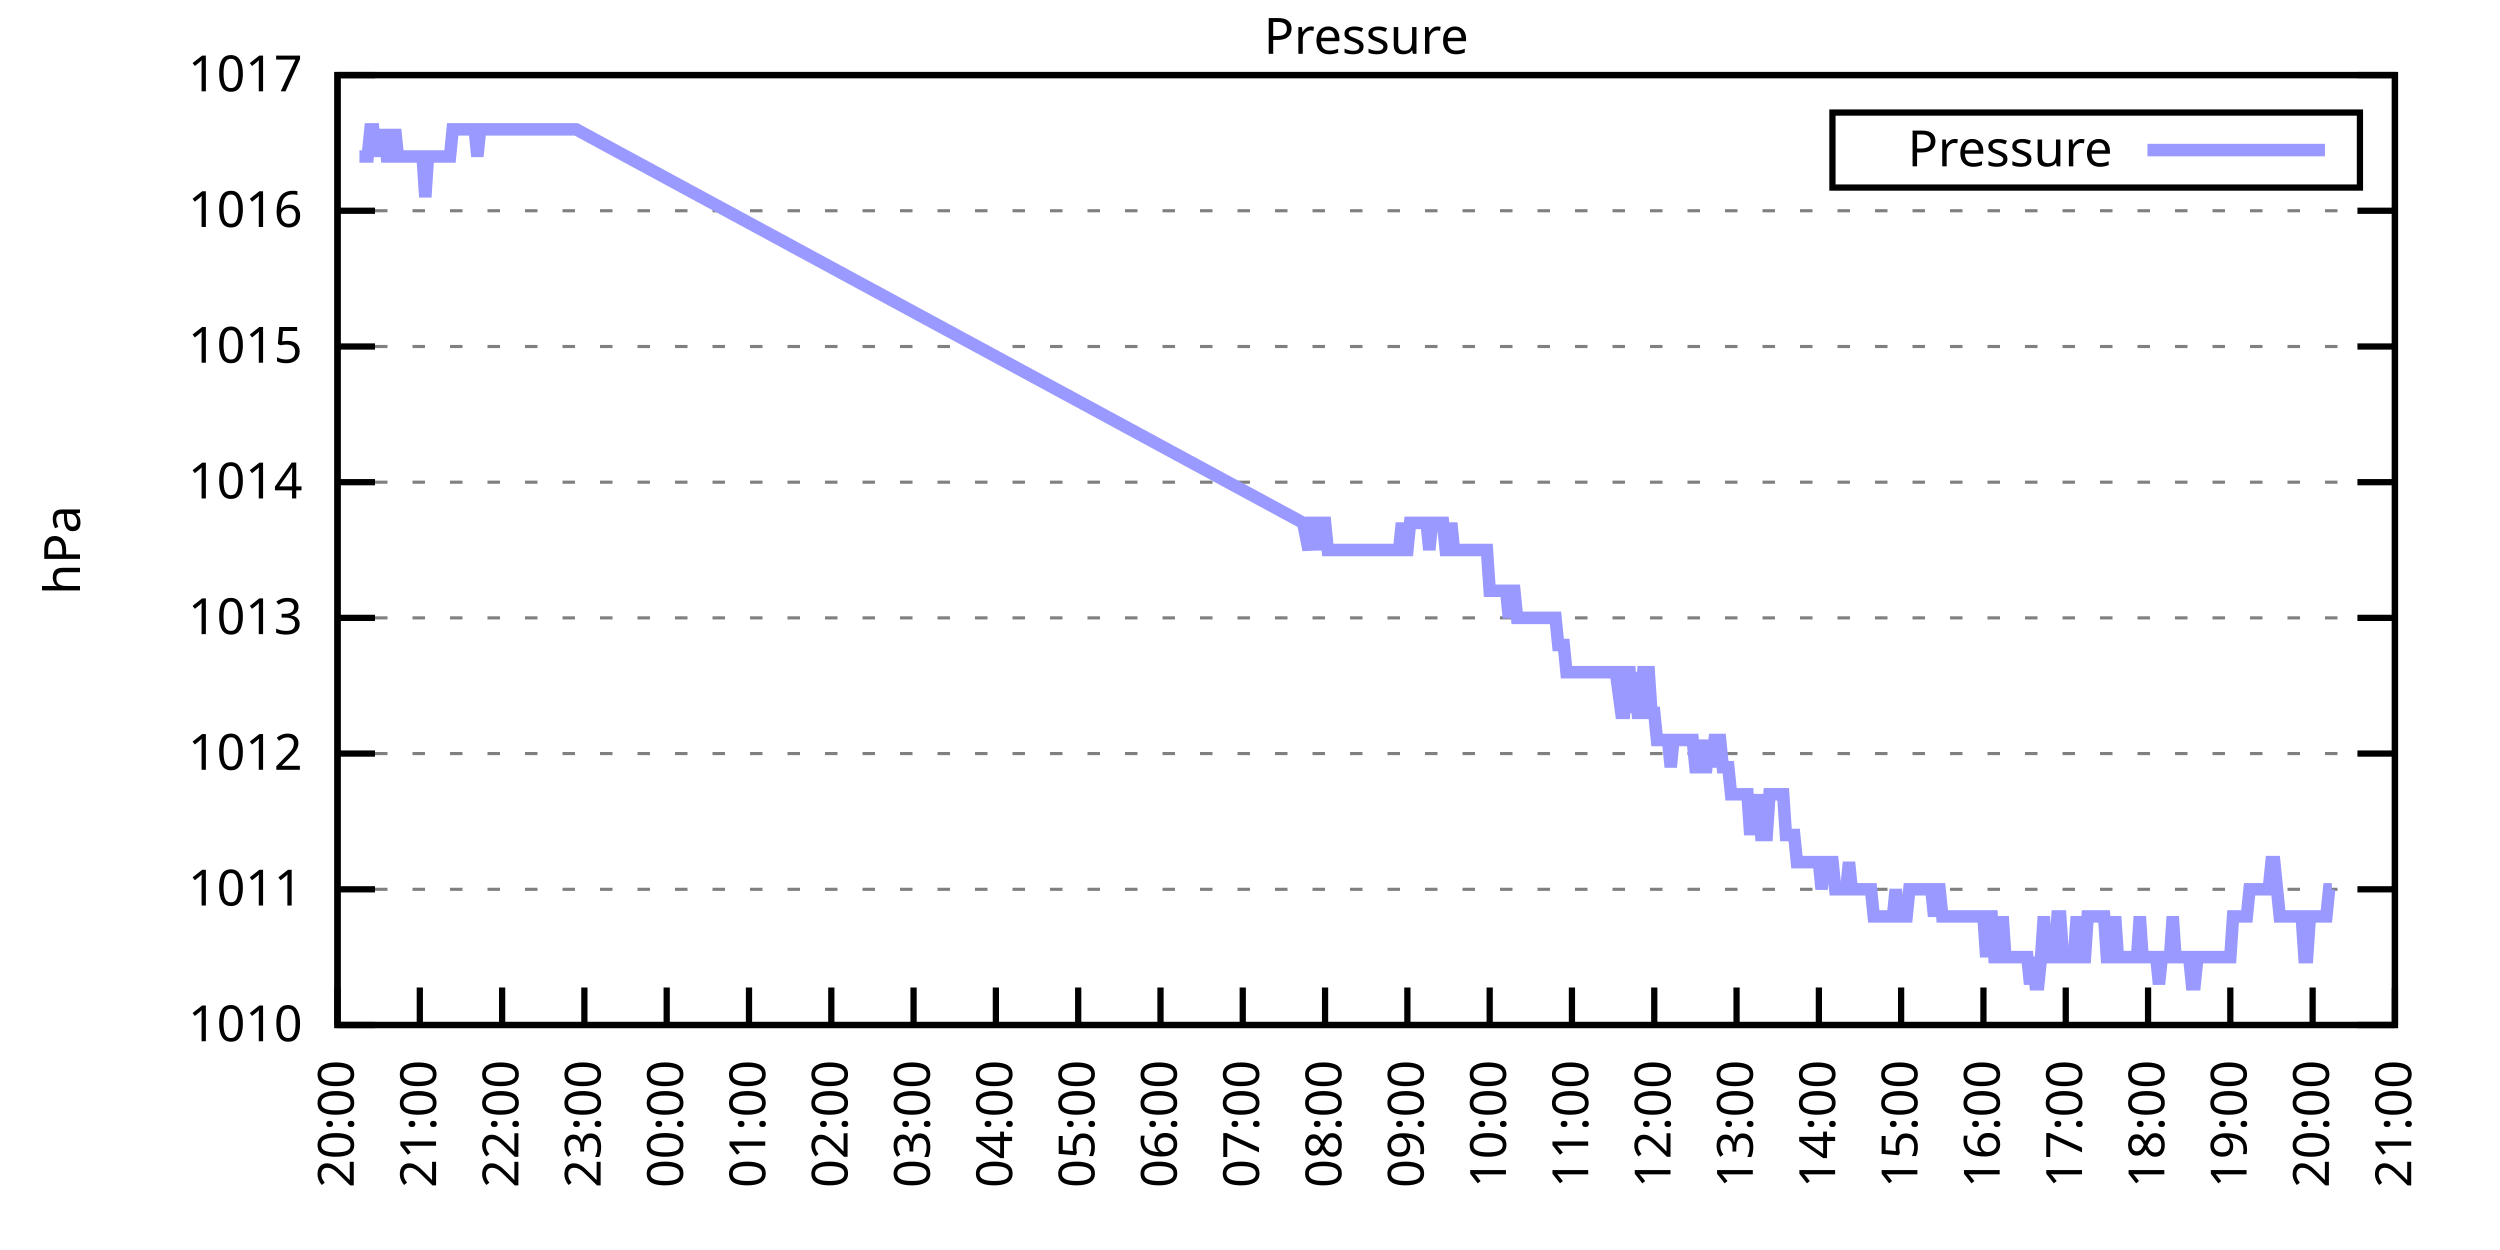
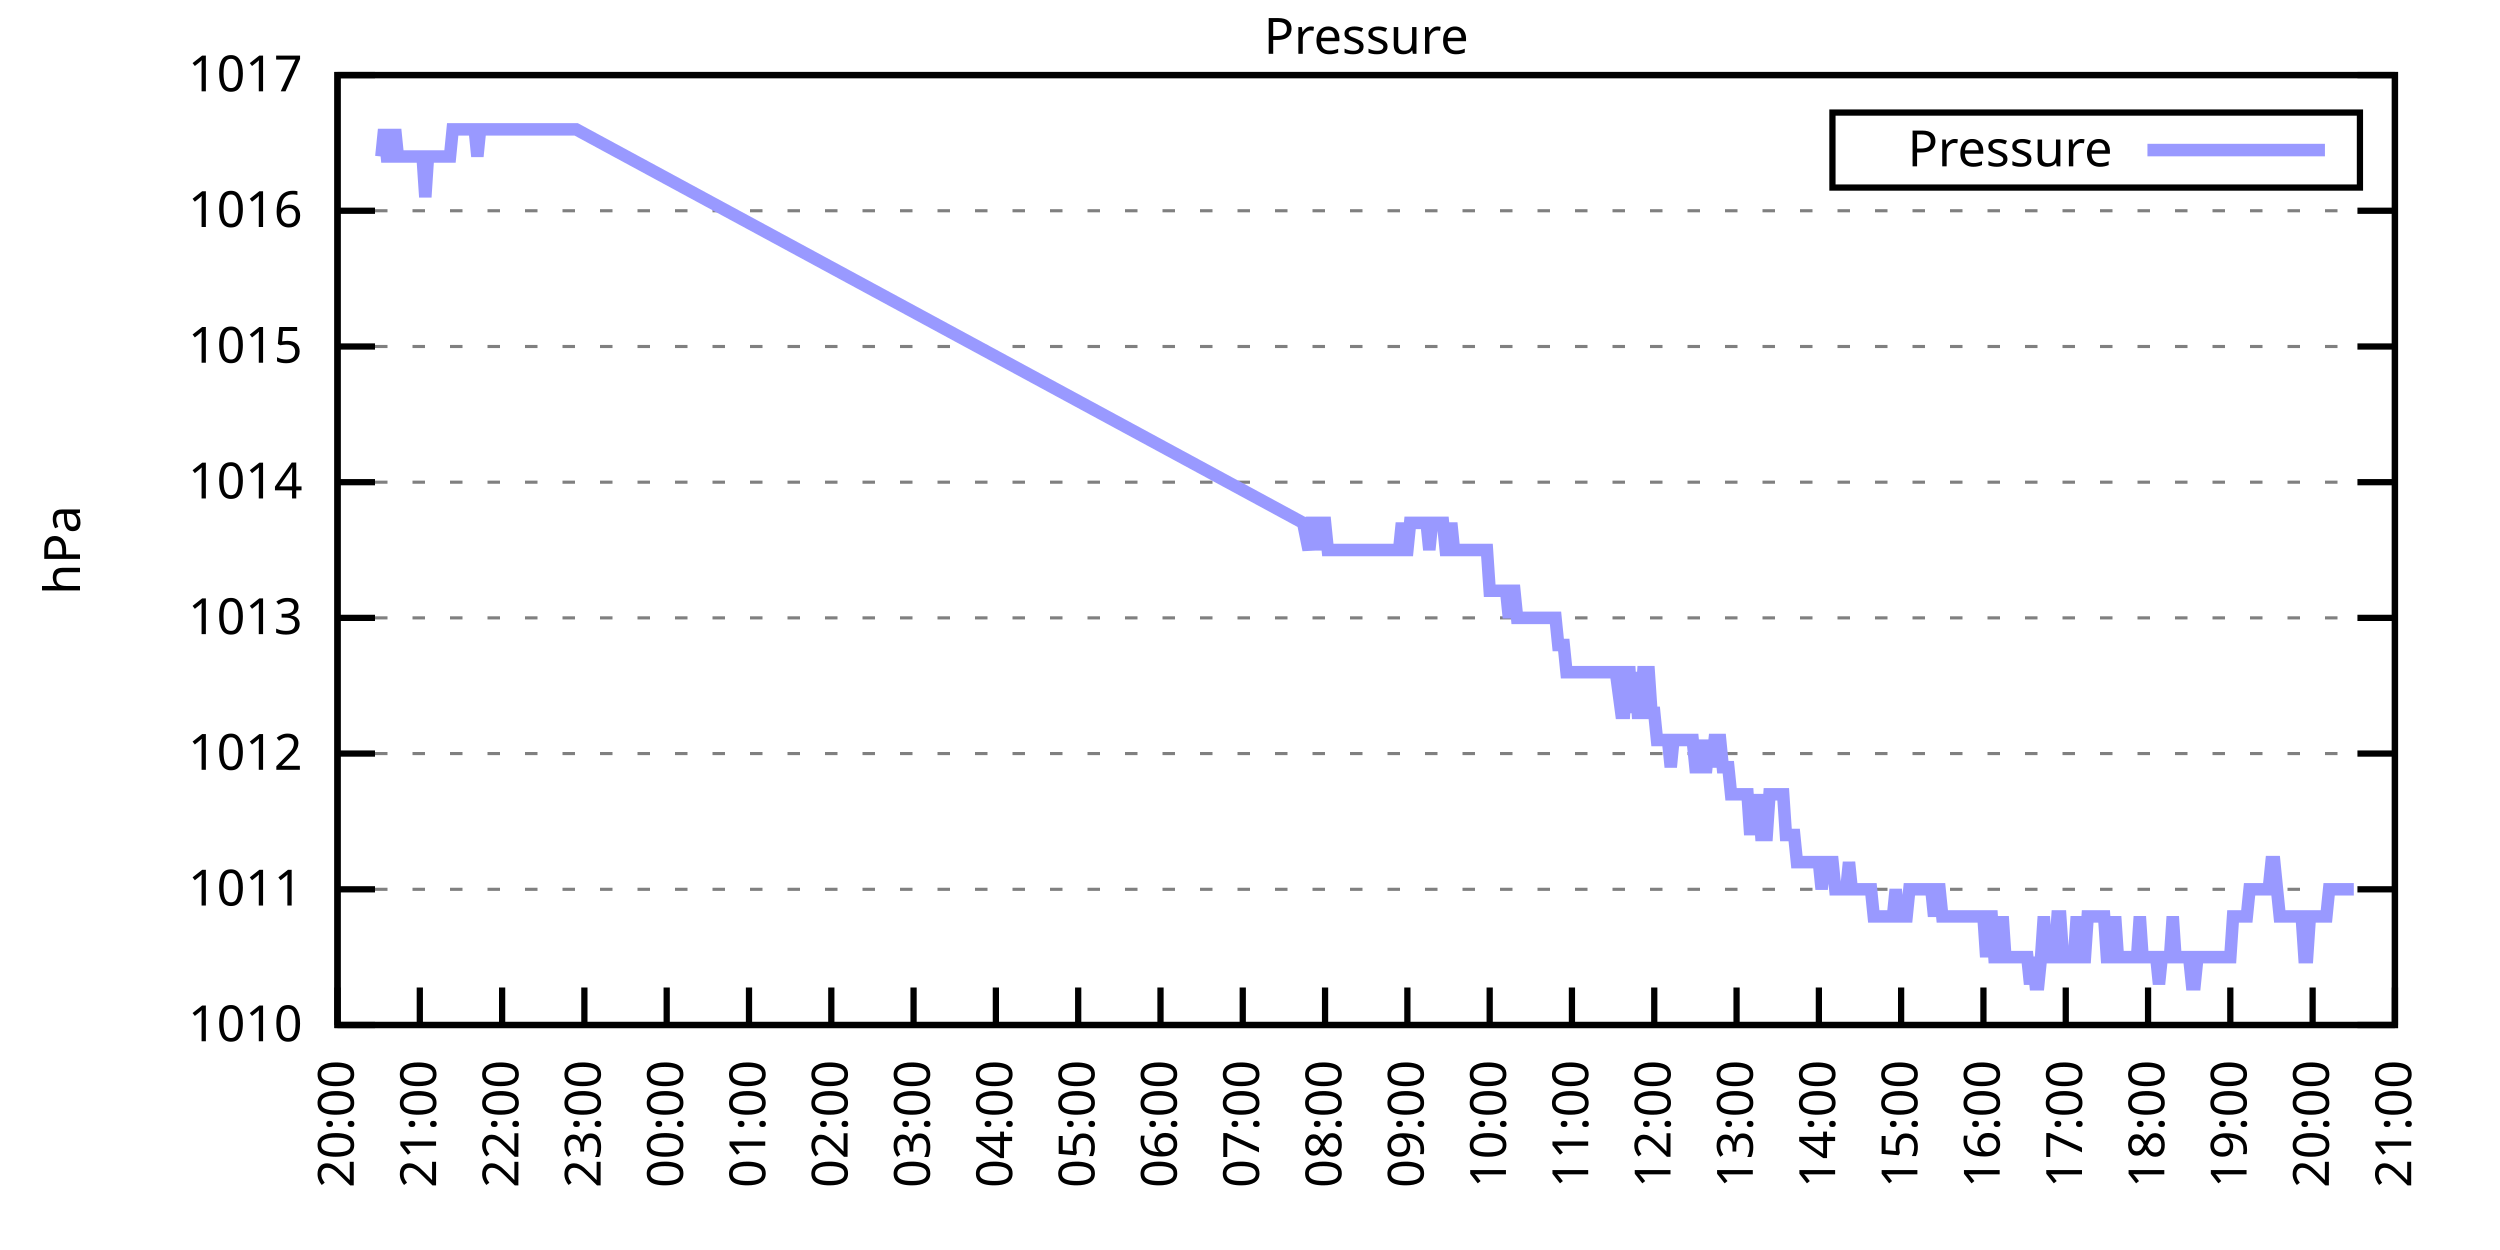
<svg xmlns="http://www.w3.org/2000/svg" xmlns:xlink="http://www.w3.org/1999/xlink" width="400" height="200" viewBox="0 0 400 200">
  <g id="gnuplot_canvas">
    <rect x="0" y="0" width="400" height="200" fill="none" />
    <defs>
      <circle id="gpDot" r="0.5" stroke-width="0.5" stroke="currentColor" />
      <path id="gpPt0" stroke-width="0.333" stroke="currentColor" d="M-1,0 h2 M0,-1 v2" />
      <path id="gpPt1" stroke-width="0.333" stroke="currentColor" d="M-1,-1 L1,1 M1,-1 L-1,1" />
      <path id="gpPt2" stroke-width="0.333" stroke="currentColor" d="M-1,0 L1,0 M0,-1 L0,1 M-1,-1 L1,1 M-1,1 L1,-1" />
      <rect id="gpPt3" stroke-width="0.333" stroke="currentColor" x="-1" y="-1" width="2" height="2" />
      <rect id="gpPt4" stroke-width="0.333" stroke="currentColor" fill="currentColor" x="-1" y="-1" width="2" height="2" />
      <circle id="gpPt5" stroke-width="0.333" stroke="currentColor" cx="0" cy="0" r="1" />
      <use xlink:href="#gpPt5" id="gpPt6" fill="currentColor" stroke="none" />
      <path id="gpPt7" stroke-width="0.333" stroke="currentColor" d="M0,-1.33 L-1.33,0.67 L1.33,0.67 z" />
      <use xlink:href="#gpPt7" id="gpPt8" fill="currentColor" stroke="none" />
      <use xlink:href="#gpPt7" id="gpPt9" stroke="currentColor" transform="rotate(180)" />
      <use xlink:href="#gpPt9" id="gpPt10" fill="currentColor" stroke="none" />
      <use xlink:href="#gpPt3" id="gpPt11" stroke="currentColor" transform="rotate(45)" />
      <use xlink:href="#gpPt11" id="gpPt12" fill="currentColor" stroke="none" />
      <path id="gpPt13" stroke-width="0.333" stroke="currentColor" d="M0,1.330 L1.265,0.411 L0.782,-1.067 L-0.782,-1.076 L-1.265,0.411 z" />
      <use xlink:href="#gpPt13" id="gpPt14" fill="currentColor" stroke="none" />
      <filter id="textbox" filterUnits="objectBoundingBox" x="0" y="0" height="1" width="1">
        <feFlood flood-color="white" flood-opacity="1" result="bgnd" />
        <feComposite in="SourceGraphic" in2="bgnd" operator="atop" />
      </filter>
      <filter id="greybox" filterUnits="objectBoundingBox" x="0" y="0" height="1" width="1">
        <feFlood flood-color="lightgrey" flood-opacity="1" result="grey" />
        <feComposite in="SourceGraphic" in2="grey" operator="atop" />
      </filter>
    </defs>
    <g fill="none" color="white" stroke="currentColor" stroke-width="1.00" stroke-linecap="butt" stroke-linejoin="miter">
</g>
    <g fill="none" color="black" stroke="currentColor" stroke-width="1.00" stroke-linecap="butt" stroke-linejoin="miter">
      <g stroke="none" shape-rendering="crispEdges">
        <polygon fill="rgb(255, 255, 255)" points="54.00,164.00 383.18,164.00 383.18,12.02 54.00,12.02 " />
      </g>
    </g>
    <g fill="none" color="black" stroke="currentColor" stroke-width="1.00" stroke-linecap="butt" stroke-linejoin="miter">
</g>
    <g fill="none" color="black" stroke="black" stroke-width="0.50" stroke-linecap="butt" stroke-linejoin="miter">
</g>
    <g fill="none" color="gray" stroke="currentColor" stroke-width="0.50" stroke-linecap="butt" stroke-linejoin="miter">
      <path stroke="gray" stroke-dasharray="2,4" class="gridline" d="M54.00,164.00 L383.19,164.00  " />
    </g>
    <g fill="none" color="gray" stroke="gray" stroke-width="1.00" stroke-linecap="butt" stroke-linejoin="miter">
</g>
    <g fill="none" color="black" stroke="currentColor" stroke-width="1.00" stroke-linecap="butt" stroke-linejoin="miter">
      <path stroke="black" d="M54.00,164.00 L60.00,164.00 M383.19,164.00 L377.19,164.00  " />
      <g transform="translate(48.40,166.60)" stroke="none" fill="black" font-family="Sans" font-size="8.00" text-anchor="end">
        <text>
          <tspan font-family="Sans"> 1010</tspan>
        </text>
      </g>
    </g>
    <g fill="none" color="black" stroke="currentColor" stroke-width="1.00" stroke-linecap="butt" stroke-linejoin="miter">
</g>
    <g fill="none" color="black" stroke="black" stroke-width="0.50" stroke-linecap="butt" stroke-linejoin="miter">
</g>
    <g fill="none" color="gray" stroke="currentColor" stroke-width="0.50" stroke-linecap="butt" stroke-linejoin="miter">
      <path stroke="gray" stroke-dasharray="2,4" class="gridline" d="M54.00,142.29 L383.19,142.29  " />
    </g>
    <g fill="none" color="gray" stroke="gray" stroke-width="1.00" stroke-linecap="butt" stroke-linejoin="miter">
</g>
    <g fill="none" color="black" stroke="currentColor" stroke-width="1.00" stroke-linecap="butt" stroke-linejoin="miter">
      <path stroke="black" d="M54.00,142.29 L60.00,142.29 M383.19,142.29 L377.19,142.29  " />
      <g transform="translate(48.40,144.89)" stroke="none" fill="black" font-family="Sans" font-size="8.00" text-anchor="end">
        <text>
          <tspan font-family="Sans"> 1011</tspan>
        </text>
      </g>
    </g>
    <g fill="none" color="black" stroke="currentColor" stroke-width="1.00" stroke-linecap="butt" stroke-linejoin="miter">
</g>
    <g fill="none" color="black" stroke="black" stroke-width="0.50" stroke-linecap="butt" stroke-linejoin="miter">
</g>
    <g fill="none" color="gray" stroke="currentColor" stroke-width="0.50" stroke-linecap="butt" stroke-linejoin="miter">
      <path stroke="gray" stroke-dasharray="2,4" class="gridline" d="M54.00,120.57 L383.19,120.57  " />
    </g>
    <g fill="none" color="gray" stroke="gray" stroke-width="1.00" stroke-linecap="butt" stroke-linejoin="miter">
</g>
    <g fill="none" color="black" stroke="currentColor" stroke-width="1.00" stroke-linecap="butt" stroke-linejoin="miter">
      <path stroke="black" d="M54.00,120.57 L60.00,120.57 M383.19,120.57 L377.19,120.57  " />
      <g transform="translate(48.40,123.17)" stroke="none" fill="black" font-family="Sans" font-size="8.00" text-anchor="end">
        <text>
          <tspan font-family="Sans"> 1012</tspan>
        </text>
      </g>
    </g>
    <g fill="none" color="black" stroke="currentColor" stroke-width="1.00" stroke-linecap="butt" stroke-linejoin="miter">
</g>
    <g fill="none" color="black" stroke="black" stroke-width="0.50" stroke-linecap="butt" stroke-linejoin="miter">
</g>
    <g fill="none" color="gray" stroke="currentColor" stroke-width="0.50" stroke-linecap="butt" stroke-linejoin="miter">
      <path stroke="gray" stroke-dasharray="2,4" class="gridline" d="M54.00,98.86 L383.19,98.86  " />
    </g>
    <g fill="none" color="gray" stroke="gray" stroke-width="1.00" stroke-linecap="butt" stroke-linejoin="miter">
</g>
    <g fill="none" color="black" stroke="currentColor" stroke-width="1.00" stroke-linecap="butt" stroke-linejoin="miter">
      <path stroke="black" d="M54.00,98.86 L60.00,98.86 M383.19,98.86 L377.19,98.86  " />
      <g transform="translate(48.40,101.46)" stroke="none" fill="black" font-family="Sans" font-size="8.00" text-anchor="end">
        <text>
          <tspan font-family="Sans"> 1013</tspan>
        </text>
      </g>
    </g>
    <g fill="none" color="black" stroke="currentColor" stroke-width="1.00" stroke-linecap="butt" stroke-linejoin="miter">
</g>
    <g fill="none" color="black" stroke="black" stroke-width="0.50" stroke-linecap="butt" stroke-linejoin="miter">
</g>
    <g fill="none" color="gray" stroke="currentColor" stroke-width="0.50" stroke-linecap="butt" stroke-linejoin="miter">
      <path stroke="gray" stroke-dasharray="2,4" class="gridline" d="M54.00,77.15 L383.19,77.15  " />
    </g>
    <g fill="none" color="gray" stroke="gray" stroke-width="1.00" stroke-linecap="butt" stroke-linejoin="miter">
</g>
    <g fill="none" color="black" stroke="currentColor" stroke-width="1.00" stroke-linecap="butt" stroke-linejoin="miter">
      <path stroke="black" d="M54.00,77.15 L60.00,77.15 M383.19,77.15 L377.19,77.15  " />
      <g transform="translate(48.40,79.75)" stroke="none" fill="black" font-family="Sans" font-size="8.00" text-anchor="end">
        <text>
          <tspan font-family="Sans"> 1014</tspan>
        </text>
      </g>
    </g>
    <g fill="none" color="black" stroke="currentColor" stroke-width="1.00" stroke-linecap="butt" stroke-linejoin="miter">
</g>
    <g fill="none" color="black" stroke="black" stroke-width="0.50" stroke-linecap="butt" stroke-linejoin="miter">
</g>
    <g fill="none" color="gray" stroke="currentColor" stroke-width="0.50" stroke-linecap="butt" stroke-linejoin="miter">
      <path stroke="gray" stroke-dasharray="2,4" class="gridline" d="M54.00,55.44 L383.19,55.44  " />
    </g>
    <g fill="none" color="gray" stroke="gray" stroke-width="1.00" stroke-linecap="butt" stroke-linejoin="miter">
</g>
    <g fill="none" color="black" stroke="currentColor" stroke-width="1.00" stroke-linecap="butt" stroke-linejoin="miter">
      <path stroke="black" d="M54.00,55.44 L60.00,55.44 M383.19,55.44 L377.19,55.44  " />
      <g transform="translate(48.40,58.04)" stroke="none" fill="black" font-family="Sans" font-size="8.00" text-anchor="end">
        <text>
          <tspan font-family="Sans"> 1015</tspan>
        </text>
      </g>
    </g>
    <g fill="none" color="black" stroke="currentColor" stroke-width="1.00" stroke-linecap="butt" stroke-linejoin="miter">
</g>
    <g fill="none" color="black" stroke="black" stroke-width="0.50" stroke-linecap="butt" stroke-linejoin="miter">
</g>
    <g fill="none" color="gray" stroke="currentColor" stroke-width="0.50" stroke-linecap="butt" stroke-linejoin="miter">
      <path stroke="gray" stroke-dasharray="2,4" class="gridline" d="M54.00,33.72 L383.19,33.72  " />
    </g>
    <g fill="none" color="gray" stroke="gray" stroke-width="1.00" stroke-linecap="butt" stroke-linejoin="miter">
</g>
    <g fill="none" color="black" stroke="currentColor" stroke-width="1.00" stroke-linecap="butt" stroke-linejoin="miter">
      <path stroke="black" d="M54.00,33.72 L60.00,33.72 M383.19,33.72 L377.19,33.72  " />
      <g transform="translate(48.40,36.32)" stroke="none" fill="black" font-family="Sans" font-size="8.00" text-anchor="end">
        <text>
          <tspan font-family="Sans"> 1016</tspan>
        </text>
      </g>
    </g>
    <g fill="none" color="black" stroke="currentColor" stroke-width="1.00" stroke-linecap="butt" stroke-linejoin="miter">
</g>
    <g fill="none" color="black" stroke="black" stroke-width="0.50" stroke-linecap="butt" stroke-linejoin="miter">
</g>
    <g fill="none" color="gray" stroke="currentColor" stroke-width="0.50" stroke-linecap="butt" stroke-linejoin="miter">
      <path stroke="gray" stroke-dasharray="2,4" class="gridline" d="M54.00,12.01 L383.19,12.01  " />
    </g>
    <g fill="none" color="gray" stroke="gray" stroke-width="1.00" stroke-linecap="butt" stroke-linejoin="miter">
</g>
    <g fill="none" color="black" stroke="currentColor" stroke-width="1.00" stroke-linecap="butt" stroke-linejoin="miter">
      <path stroke="black" d="M54.00,12.01 L60.00,12.01 M383.19,12.01 L377.19,12.01  " />
      <g transform="translate(48.40,14.61)" stroke="none" fill="black" font-family="Sans" font-size="8.00" text-anchor="end">
        <text>
          <tspan font-family="Sans"> 1017</tspan>
        </text>
      </g>
    </g>
    <g fill="none" color="black" stroke="currentColor" stroke-width="1.00" stroke-linecap="butt" stroke-linejoin="miter">
      <path stroke="black" d="M54.00,164.00 L54.00,158.00  " />
      <g transform="translate(56.60,169.60) rotate(270.00)" stroke="none" fill="black" font-family="Sans" font-size="8.00" text-anchor="end">
        <text>
          <tspan font-family="Sans">20:00</tspan>
        </text>
      </g>
    </g>
    <g fill="none" color="black" stroke="currentColor" stroke-width="1.00" stroke-linecap="butt" stroke-linejoin="miter">
      <path stroke="black" d="M67.17,164.00 L67.17,158.00  " />
      <g transform="translate(69.77,169.60) rotate(270.00)" stroke="none" fill="black" font-family="Sans" font-size="8.00" text-anchor="end">
        <text>
          <tspan font-family="Sans">21:00</tspan>
        </text>
      </g>
    </g>
    <g fill="none" color="black" stroke="currentColor" stroke-width="1.00" stroke-linecap="butt" stroke-linejoin="miter">
      <path stroke="black" d="M80.34,164.00 L80.34,158.00  " />
      <g transform="translate(82.94,169.60) rotate(270.00)" stroke="none" fill="black" font-family="Sans" font-size="8.00" text-anchor="end">
        <text>
          <tspan font-family="Sans">22:00</tspan>
        </text>
      </g>
    </g>
    <g fill="none" color="black" stroke="currentColor" stroke-width="1.00" stroke-linecap="butt" stroke-linejoin="miter">
      <path stroke="black" d="M93.50,164.00 L93.50,158.00  " />
      <g transform="translate(96.10,169.60) rotate(270.00)" stroke="none" fill="black" font-family="Sans" font-size="8.00" text-anchor="end">
        <text>
          <tspan font-family="Sans">23:00</tspan>
        </text>
      </g>
    </g>
    <g fill="none" color="black" stroke="currentColor" stroke-width="1.00" stroke-linecap="butt" stroke-linejoin="miter">
      <path stroke="black" d="M106.67,164.00 L106.67,158.00  " />
      <g transform="translate(109.27,169.60) rotate(270.00)" stroke="none" fill="black" font-family="Sans" font-size="8.00" text-anchor="end">
        <text>
          <tspan font-family="Sans">00:00</tspan>
        </text>
      </g>
    </g>
    <g fill="none" color="black" stroke="currentColor" stroke-width="1.00" stroke-linecap="butt" stroke-linejoin="miter">
      <path stroke="black" d="M119.84,164.00 L119.84,158.00  " />
      <g transform="translate(122.44,169.60) rotate(270.00)" stroke="none" fill="black" font-family="Sans" font-size="8.00" text-anchor="end">
        <text>
          <tspan font-family="Sans">01:00</tspan>
        </text>
      </g>
    </g>
    <g fill="none" color="black" stroke="currentColor" stroke-width="1.00" stroke-linecap="butt" stroke-linejoin="miter">
      <path stroke="black" d="M133.01,164.00 L133.01,158.00  " />
      <g transform="translate(135.61,169.60) rotate(270.00)" stroke="none" fill="black" font-family="Sans" font-size="8.00" text-anchor="end">
        <text>
          <tspan font-family="Sans">02:00</tspan>
        </text>
      </g>
    </g>
    <g fill="none" color="black" stroke="currentColor" stroke-width="1.00" stroke-linecap="butt" stroke-linejoin="miter">
      <path stroke="black" d="M146.17,164.00 L146.17,158.00  " />
      <g transform="translate(148.77,169.60) rotate(270.00)" stroke="none" fill="black" font-family="Sans" font-size="8.00" text-anchor="end">
        <text>
          <tspan font-family="Sans">03:00</tspan>
        </text>
      </g>
    </g>
    <g fill="none" color="black" stroke="currentColor" stroke-width="1.00" stroke-linecap="butt" stroke-linejoin="miter">
      <path stroke="black" d="M159.34,164.00 L159.34,158.00  " />
      <g transform="translate(161.94,169.60) rotate(270.00)" stroke="none" fill="black" font-family="Sans" font-size="8.00" text-anchor="end">
        <text>
          <tspan font-family="Sans">04:00</tspan>
        </text>
      </g>
    </g>
    <g fill="none" color="black" stroke="currentColor" stroke-width="1.00" stroke-linecap="butt" stroke-linejoin="miter">
      <path stroke="black" d="M172.51,164.00 L172.51,158.00  " />
      <g transform="translate(175.11,169.60) rotate(270.00)" stroke="none" fill="black" font-family="Sans" font-size="8.00" text-anchor="end">
        <text>
          <tspan font-family="Sans">05:00</tspan>
        </text>
      </g>
    </g>
    <g fill="none" color="black" stroke="currentColor" stroke-width="1.00" stroke-linecap="butt" stroke-linejoin="miter">
      <path stroke="black" d="M185.68,164.00 L185.68,158.00  " />
      <g transform="translate(188.28,169.60) rotate(270.00)" stroke="none" fill="black" font-family="Sans" font-size="8.00" text-anchor="end">
        <text>
          <tspan font-family="Sans">06:00</tspan>
        </text>
      </g>
    </g>
    <g fill="none" color="black" stroke="currentColor" stroke-width="1.00" stroke-linecap="butt" stroke-linejoin="miter">
      <path stroke="black" d="M198.84,164.00 L198.84,158.00  " />
      <g transform="translate(201.44,169.60) rotate(270.00)" stroke="none" fill="black" font-family="Sans" font-size="8.00" text-anchor="end">
        <text>
          <tspan font-family="Sans">07:00</tspan>
        </text>
      </g>
    </g>
    <g fill="none" color="black" stroke="currentColor" stroke-width="1.00" stroke-linecap="butt" stroke-linejoin="miter">
      <path stroke="black" d="M212.01,164.00 L212.01,158.00  " />
      <g transform="translate(214.61,169.60) rotate(270.00)" stroke="none" fill="black" font-family="Sans" font-size="8.00" text-anchor="end">
        <text>
          <tspan font-family="Sans">08:00</tspan>
        </text>
      </g>
    </g>
    <g fill="none" color="black" stroke="currentColor" stroke-width="1.00" stroke-linecap="butt" stroke-linejoin="miter">
      <path stroke="black" d="M225.18,164.00 L225.18,158.00  " />
      <g transform="translate(227.78,169.60) rotate(270.00)" stroke="none" fill="black" font-family="Sans" font-size="8.00" text-anchor="end">
        <text>
          <tspan font-family="Sans">09:00</tspan>
        </text>
      </g>
    </g>
    <g fill="none" color="black" stroke="currentColor" stroke-width="1.00" stroke-linecap="butt" stroke-linejoin="miter">
      <path stroke="black" d="M238.35,164.00 L238.35,158.00  " />
      <g transform="translate(240.95,169.60) rotate(270.00)" stroke="none" fill="black" font-family="Sans" font-size="8.00" text-anchor="end">
        <text>
          <tspan font-family="Sans">10:00</tspan>
        </text>
      </g>
    </g>
    <g fill="none" color="black" stroke="currentColor" stroke-width="1.00" stroke-linecap="butt" stroke-linejoin="miter">
      <path stroke="black" d="M251.51,164.00 L251.51,158.00  " />
      <g transform="translate(254.11,169.60) rotate(270.00)" stroke="none" fill="black" font-family="Sans" font-size="8.00" text-anchor="end">
        <text>
          <tspan font-family="Sans">11:00</tspan>
        </text>
      </g>
    </g>
    <g fill="none" color="black" stroke="currentColor" stroke-width="1.00" stroke-linecap="butt" stroke-linejoin="miter">
      <path stroke="black" d="M264.68,164.00 L264.68,158.00  " />
      <g transform="translate(267.28,169.60) rotate(270.00)" stroke="none" fill="black" font-family="Sans" font-size="8.00" text-anchor="end">
        <text>
          <tspan font-family="Sans">12:00</tspan>
        </text>
      </g>
    </g>
    <g fill="none" color="black" stroke="currentColor" stroke-width="1.00" stroke-linecap="butt" stroke-linejoin="miter">
      <path stroke="black" d="M277.85,164.00 L277.85,158.00  " />
      <g transform="translate(280.45,169.60) rotate(270.00)" stroke="none" fill="black" font-family="Sans" font-size="8.00" text-anchor="end">
        <text>
          <tspan font-family="Sans">13:00</tspan>
        </text>
      </g>
    </g>
    <g fill="none" color="black" stroke="currentColor" stroke-width="1.00" stroke-linecap="butt" stroke-linejoin="miter">
      <path stroke="black" d="M291.02,164.00 L291.02,158.00  " />
      <g transform="translate(293.62,169.60) rotate(270.00)" stroke="none" fill="black" font-family="Sans" font-size="8.00" text-anchor="end">
        <text>
          <tspan font-family="Sans">14:00</tspan>
        </text>
      </g>
    </g>
    <g fill="none" color="black" stroke="currentColor" stroke-width="1.00" stroke-linecap="butt" stroke-linejoin="miter">
      <path stroke="black" d="M304.18,164.00 L304.18,158.00  " />
      <g transform="translate(306.78,169.60) rotate(270.00)" stroke="none" fill="black" font-family="Sans" font-size="8.00" text-anchor="end">
        <text>
          <tspan font-family="Sans">15:00</tspan>
        </text>
      </g>
    </g>
    <g fill="none" color="black" stroke="currentColor" stroke-width="1.00" stroke-linecap="butt" stroke-linejoin="miter">
      <path stroke="black" d="M317.35,164.00 L317.35,158.00  " />
      <g transform="translate(319.95,169.60) rotate(270.00)" stroke="none" fill="black" font-family="Sans" font-size="8.00" text-anchor="end">
        <text>
          <tspan font-family="Sans">16:00</tspan>
        </text>
      </g>
    </g>
    <g fill="none" color="black" stroke="currentColor" stroke-width="1.00" stroke-linecap="butt" stroke-linejoin="miter">
      <path stroke="black" d="M330.52,164.00 L330.52,158.00  " />
      <g transform="translate(333.12,169.60) rotate(270.00)" stroke="none" fill="black" font-family="Sans" font-size="8.00" text-anchor="end">
        <text>
          <tspan font-family="Sans">17:00</tspan>
        </text>
      </g>
    </g>
    <g fill="none" color="black" stroke="currentColor" stroke-width="1.00" stroke-linecap="butt" stroke-linejoin="miter">
      <path stroke="black" d="M343.69,164.00 L343.69,158.00  " />
      <g transform="translate(346.29,169.60) rotate(270.00)" stroke="none" fill="black" font-family="Sans" font-size="8.00" text-anchor="end">
        <text>
          <tspan font-family="Sans">18:00</tspan>
        </text>
      </g>
    </g>
    <g fill="none" color="black" stroke="currentColor" stroke-width="1.00" stroke-linecap="butt" stroke-linejoin="miter">
      <path stroke="black" d="M356.85,164.00 L356.85,158.00  " />
      <g transform="translate(359.45,169.60) rotate(270.00)" stroke="none" fill="black" font-family="Sans" font-size="8.00" text-anchor="end">
        <text>
          <tspan font-family="Sans">19:00</tspan>
        </text>
      </g>
    </g>
    <g fill="none" color="black" stroke="currentColor" stroke-width="1.00" stroke-linecap="butt" stroke-linejoin="miter">
      <path stroke="black" d="M370.02,164.00 L370.02,158.00  " />
      <g transform="translate(372.62,169.60) rotate(270.00)" stroke="none" fill="black" font-family="Sans" font-size="8.00" text-anchor="end">
        <text>
          <tspan font-family="Sans">20:00</tspan>
        </text>
      </g>
    </g>
    <g fill="none" color="black" stroke="currentColor" stroke-width="1.00" stroke-linecap="butt" stroke-linejoin="miter">
      <path stroke="black" d="M383.19,164.00 L383.19,158.00  " />
      <g transform="translate(385.79,169.60) rotate(270.00)" stroke="none" fill="black" font-family="Sans" font-size="8.00" text-anchor="end">
        <text>
          <tspan font-family="Sans">21:00</tspan>
        </text>
      </g>
    </g>
    <g fill="none" color="black" stroke="currentColor" stroke-width="1.00" stroke-linecap="butt" stroke-linejoin="miter">
</g>
    <g fill="none" color="black" stroke="currentColor" stroke-width="1.00" stroke-linecap="butt" stroke-linejoin="miter">
      <path stroke="black" d="M54.00,12.01 L54.00,164.00 L383.19,164.00 L383.19,12.01 L54.00,12.01 Z  " />
    </g>
    <g fill="none" color="black" stroke="currentColor" stroke-width="1.00" stroke-linecap="butt" stroke-linejoin="miter">
</g>
    <g fill="none" color="black" stroke="currentColor" stroke-width="1.00" stroke-linecap="butt" stroke-linejoin="miter">
      <path stroke="black" d="M293.19,30.01 L293.19,18.01 L377.59,18.01 L377.59,30.01 L293.19,30.01 Z  " />
    </g>
    <g id="Pressure_plot_1">
      <g fill="none" color="white" stroke="black" stroke-width="2.00" stroke-linecap="butt" stroke-linejoin="miter">
</g>
      <g fill="none" color="black" stroke="currentColor" stroke-width="2.00" stroke-linecap="butt" stroke-linejoin="miter">
        <g transform="translate(337.99,26.61)" stroke="none" fill="black" font-family="Sans" font-size="8.00" text-anchor="end">
          <text>
            <tspan font-family="Sans">Pressure</tspan>
          </text>
        </g>
      </g>
      <g fill="none" color="black" stroke="currentColor" stroke-width="2.00" stroke-linecap="butt" stroke-linejoin="miter">
-         <path stroke="rgb(153, 153, 255)" d="M343.59,24.01 L371.99,24.01 M57.51,25.04 L57.95,25.04 L58.39,25.04 L58.83,25.04 L59.27,20.70 L59.71,20.70   L60.14,25.04 L60.58,20.70 L61.02,25.04 L61.46,20.70 L61.90,25.04 L62.34,25.04 L62.78,25.04 L63.22,20.70   L63.66,25.04 L64.10,25.04 L64.53,25.04 L64.97,25.04 L65.41,25.04 L65.85,25.04 L66.29,25.04 L66.73,25.04   L67.17,25.04 L67.61,25.04 L68.05,31.55 L68.48,25.04 L68.92,25.04 L69.36,25.04 L69.80,25.04 L70.24,25.04   L70.68,25.04 L71.12,25.04 L71.56,25.04 L72.00,25.04 L72.43,20.70 L72.87,20.70 L73.31,20.70 L73.75,20.70   L74.19,20.70 L74.63,20.70 L75.07,20.70 L75.51,20.70 L75.95,20.70 L76.38,25.04 L76.82,20.70 L77.26,20.70   L77.70,20.70 L78.14,20.70 L78.58,20.70 L79.02,20.70 L79.46,20.70 L79.90,20.70 L80.34,20.70 L80.77,20.70   L81.21,20.70 L81.65,20.70 L82.09,20.70 L82.53,20.70 L82.97,20.70 L83.41,20.70 L83.85,20.70 L84.29,20.70   L84.72,20.70 L85.16,20.70 L85.60,20.70 L86.04,20.70 L86.48,20.70 L86.92,20.70 L87.36,20.70 L87.80,20.70   L88.24,20.70 L88.67,20.70 L89.11,20.70 L89.55,20.70 L89.99,20.70 L90.43,20.70 L90.87,20.70 L91.31,20.70   L91.75,20.70 L92.19,20.70 L208.50,83.66 L209.38,88.00 L209.82,83.66 L210.26,83.66 L210.69,83.66 L211.13,88.00   L211.57,83.66 L212.01,83.66 L212.45,88.00 L212.89,88.00 L213.33,88.00 L213.77,88.00 L214.21,88.00 L214.64,88.00   L215.08,88.00 L215.52,88.00 L215.96,88.00 L216.40,88.00 L216.84,88.00 L217.28,88.00 L217.72,88.00 L218.16,88.00   L218.60,88.00 L219.03,88.00 L219.47,88.00 L219.91,88.00 L220.35,88.00 L220.79,88.00 L221.23,88.00 L221.67,88.00   L222.11,88.00 L222.55,88.00 L222.98,88.00 L223.42,88.00 L223.86,88.00 L224.30,83.66 L224.74,88.00 L225.18,88.00   L225.62,83.66 L226.06,83.66 L226.50,83.66 L226.93,83.66 L227.37,83.66 L227.81,83.66 L228.25,83.66 L228.69,88.00   L229.13,83.66 L229.57,83.66 L230.01,83.66 L230.45,83.66 L230.88,83.66 L231.32,88.00 L231.76,88.00 L232.20,83.66   L232.64,88.00 L233.08,88.00 L233.52,88.00 L233.96,88.00 L234.40,88.00 L234.84,88.00 L235.27,88.00 L235.71,88.00   L236.15,88.00 L236.59,88.00 L237.03,88.00 L237.47,88.00 L237.91,88.00 L238.35,94.52 L238.79,94.52 L239.22,94.52   L239.66,94.52 L240.10,94.52 L240.54,94.52 L240.98,94.52 L241.42,98.86 L241.86,94.52 L242.30,94.52 L242.74,98.86   L243.17,98.86 L243.61,98.86 L244.05,98.86 L244.49,98.86 L244.93,98.86 L245.37,98.86 L245.81,98.86 L246.25,98.86   L246.69,98.86 L247.12,98.86 L247.56,98.86 L248.00,98.86 L248.44,98.86 L248.88,98.86 L249.32,103.20 L249.76,103.20   L250.20,103.20 L250.64,107.55 L251.08,107.55 L251.51,107.55 L251.95,107.55 L252.39,107.55 L252.83,107.55 L253.27,107.55   L253.71,107.55 L254.15,107.55 L254.59,107.55 L255.03,107.55 L255.46,107.55 L255.90,107.55 L256.34,107.55 L256.78,107.55   L257.22,107.55 L257.66,107.55 L258.54,107.55 L259.41,114.06 L259.85,114.06 L260.29,107.55 L260.73,107.55 L261.17,114.06   L261.61,107.55 L262.05,114.06 L262.49,114.06 L262.93,107.55 L263.36,107.55 L263.80,107.55 L264.24,114.06 L264.68,114.06   L265.12,118.40 L265.56,118.40 L266.00,118.40 L266.44,118.40 L266.88,118.40 L267.32,122.75 L267.75,118.40 L268.19,118.40   L268.63,118.40 L269.07,118.40 L269.51,118.40 L269.95,118.40 L270.39,118.40 L270.83,118.40 L271.27,122.75 L271.70,122.75   L272.14,118.40 L272.58,122.75 L273.02,122.75 L273.46,118.40 L273.90,122.75 L274.34,118.40 L274.78,118.40 L275.22,118.40   L275.65,122.75 L276.09,122.75 L276.53,122.75 L276.97,127.09 L277.41,127.09 L277.85,127.09 L278.29,127.09 L278.73,127.09   L279.17,127.09 L279.60,127.09 L280.04,133.60 L280.48,127.09 L280.92,133.60 L281.36,127.09 L281.80,133.60 L282.24,133.60   L282.68,133.60 L283.12,127.09 L283.56,127.09 L283.99,127.09 L284.43,127.09 L284.87,127.09 L285.31,127.09 L285.75,133.60   L286.19,133.60 L286.63,133.60 L287.07,133.60 L287.51,137.94 L287.94,137.94 L288.38,137.94 L288.82,137.94 L289.26,137.94   L289.70,137.94 L290.14,137.94 L290.58,137.94 L291.02,137.94 L291.46,142.29 L291.89,137.94 L292.33,137.94 L292.77,137.94   L293.21,137.94 L293.65,142.29 L294.09,142.29 L294.53,142.29 L294.97,142.29 L295.41,142.29 L295.84,137.94 L296.28,142.29   L296.72,142.29 L297.16,142.29 L297.60,142.29 L298.04,142.29 L298.48,142.29 L298.92,142.29 L299.36,142.29 L299.80,146.63   L300.23,146.63 L300.67,146.63 L301.11,146.63 L301.55,146.63 L301.99,146.63 L302.43,146.63 L302.87,146.63 L303.31,142.29   L303.75,146.63 L304.18,146.63 L304.62,146.63 L305.06,146.63 L305.50,142.29 L305.94,142.29 L306.38,142.29 L306.82,142.29   L307.26,142.29 L307.70,142.29 L308.13,142.29 L308.57,142.29 L309.01,142.29 L309.45,146.63 L309.89,142.29 L310.33,142.29   L310.77,146.63 L311.21,146.63 L311.65,146.63 L312.08,146.63 L312.52,146.63 L312.96,146.63 L313.40,146.63 L313.84,146.63   L314.28,146.63 L314.72,146.63 L315.16,146.63 L315.60,146.63 L316.04,146.63 L316.47,146.63 L316.91,146.63 L317.35,146.63   L317.79,153.14 L318.23,146.63 L318.67,146.63 L319.11,153.14 L319.55,153.14 L319.99,153.14 L320.42,146.63 L320.86,153.14   L321.30,153.14 L321.74,153.14 L322.18,153.14 L322.62,153.14 L323.06,153.14 L323.50,153.14 L323.94,153.14 L324.37,153.14   L324.81,157.49 L325.25,153.14 L325.69,157.49 L326.13,157.49 L326.57,153.14 L327.01,146.63 L327.45,153.14 L327.89,153.14   L328.33,153.14 L328.76,153.14 L329.20,146.63 L329.64,146.63 L330.08,153.14 L330.52,153.14 L330.96,153.14 L331.40,153.14   L331.84,153.14 L332.28,146.63 L332.71,153.14 L333.15,153.14 L333.59,153.14 L334.03,146.63 L334.47,146.63 L334.91,146.63   L335.35,146.63 L335.79,146.63 L336.23,146.63 L336.66,146.63 L337.10,153.14 L337.54,153.14 L337.98,153.14 L338.42,146.63   L338.86,153.14 L339.30,153.14 L339.74,153.14 L340.18,153.14 L340.61,153.14 L341.05,153.14 L341.49,153.14 L341.93,153.14   L342.37,146.63 L342.81,153.14 L343.25,153.14 L343.69,153.14 L344.13,153.14 L344.57,153.14 L345.00,153.14 L345.44,157.49   L345.88,153.14 L346.32,153.14 L346.76,153.14 L347.20,153.14 L347.64,146.63 L348.08,153.14 L348.52,153.14 L348.95,153.14   L349.39,153.14 L349.83,153.14 L350.27,153.14 L350.71,157.49 L351.15,157.49 L351.59,153.14 L352.03,153.14 L352.47,153.14   L352.90,153.14 L353.34,153.14 L353.78,153.14 L354.22,153.14 L354.66,153.14 L355.10,153.14 L355.54,153.14 L355.98,153.14   L356.42,153.14 L356.85,153.14 L357.29,146.63 L357.73,146.63 L358.17,146.63 L358.61,146.63 L359.05,146.63 L359.49,146.63   L359.93,142.29 L360.37,142.29 L360.81,142.29 L361.24,142.29 L361.68,142.29 L362.12,142.29 L362.56,142.29 L363.00,142.29   L363.44,137.94 L363.88,137.94 L364.32,142.29 L364.76,146.63 L365.19,146.63 L365.63,146.63 L366.07,146.63 L366.51,146.63   L366.95,146.63 L367.39,146.63 L367.83,146.63 L368.27,146.63 L368.71,153.14 L369.14,153.14 L369.58,146.63 L370.02,146.63   L370.46,146.63 L370.90,146.63 L371.34,146.63 L371.78,146.63 L372.22,146.63 L372.66,142.29 L373.09,142.29  " />
+         <path stroke="rgb(153, 153, 255)" d="M343.59,24.01 L371.99,24.01 M61.02,25.04 L61.46,20.70 L61.90,25.04 L62.34,25.04 L62.78,25.04 L63.22,20.70   L63.66,25.04 L64.10,25.04 L64.53,25.04 L64.97,25.04 L65.41,25.04 L65.85,25.04 L66.29,25.04 L66.73,25.04   L67.17,25.04 L67.61,25.04 L68.05,31.55 L68.48,25.04 L68.92,25.04 L69.36,25.04 L69.80,25.04 L70.24,25.04   L70.68,25.04 L71.12,25.04 L71.56,25.04 L72.00,25.04 L72.43,20.70 L72.87,20.70 L73.31,20.70 L73.75,20.70   L74.19,20.70 L74.63,20.70 L75.07,20.70 L75.51,20.70 L75.95,20.70 L76.38,25.04 L76.82,20.70 L77.26,20.70   L77.70,20.70 L78.14,20.70 L78.58,20.70 L79.02,20.70 L79.46,20.70 L79.90,20.70 L80.34,20.70 L80.77,20.70   L81.21,20.70 L81.65,20.70 L82.09,20.70 L82.53,20.70 L82.97,20.70 L83.41,20.70 L83.85,20.70 L84.29,20.70   L84.72,20.70 L85.16,20.70 L85.60,20.70 L86.04,20.70 L86.48,20.70 L86.92,20.70 L87.36,20.70 L87.80,20.70   L88.24,20.70 L88.67,20.70 L89.11,20.70 L89.55,20.70 L89.99,20.70 L90.43,20.70 L90.87,20.70 L91.31,20.70   L91.75,20.70 L92.19,20.70 L208.50,83.66 L209.38,88.00 L209.82,83.66 L210.26,83.66 L210.69,83.66 L211.13,88.00   L211.57,83.66 L212.01,83.66 L212.45,88.00 L212.89,88.00 L213.33,88.00 L213.77,88.00 L214.21,88.00 L214.64,88.00   L215.08,88.00 L215.52,88.00 L215.96,88.00 L216.40,88.00 L216.84,88.00 L217.28,88.00 L217.72,88.00 L218.16,88.00   L218.60,88.00 L219.03,88.00 L219.47,88.00 L219.91,88.00 L220.35,88.00 L220.79,88.00 L221.23,88.00 L221.67,88.00   L222.11,88.00 L222.55,88.00 L222.98,88.00 L223.42,88.00 L223.86,88.00 L224.30,83.66 L224.74,88.00 L225.18,88.00   L225.62,83.66 L226.06,83.66 L226.50,83.66 L226.93,83.66 L227.37,83.66 L227.81,83.66 L228.25,83.66 L228.69,88.00   L229.13,83.66 L229.57,83.66 L230.01,83.66 L230.45,83.66 L230.88,83.66 L231.32,88.00 L231.76,88.00 L232.20,83.66   L232.64,88.00 L233.08,88.00 L233.52,88.00 L233.96,88.00 L234.40,88.00 L234.84,88.00 L235.27,88.00 L235.71,88.00   L236.15,88.00 L236.59,88.00 L237.03,88.00 L237.47,88.00 L237.91,88.00 L238.35,94.52 L238.79,94.52 L239.22,94.52   L239.66,94.52 L240.10,94.52 L240.54,94.52 L240.98,94.52 L241.42,98.86 L241.86,94.52 L242.30,94.52 L242.74,98.86   L243.17,98.86 L243.61,98.86 L244.05,98.86 L244.49,98.86 L244.93,98.86 L245.37,98.86 L245.81,98.86 L246.25,98.86   L246.69,98.86 L247.12,98.86 L247.56,98.86 L248.00,98.86 L248.44,98.86 L248.88,98.86 L249.32,103.20 L249.76,103.20   L250.20,103.20 L250.64,107.55 L251.08,107.55 L251.51,107.55 L251.95,107.55 L252.39,107.55 L252.83,107.55 L253.27,107.55   L253.71,107.55 L254.15,107.55 L254.59,107.55 L255.03,107.55 L255.46,107.55 L255.90,107.55 L256.34,107.55 L256.78,107.55   L257.22,107.55 L257.66,107.55 L258.54,107.55 L259.41,114.06 L259.85,114.06 L260.29,107.55 L260.73,107.55 L261.17,114.06   L261.61,107.55 L262.05,114.06 L262.49,114.06 L262.93,107.55 L263.36,107.55 L263.80,107.55 L264.24,114.06 L264.68,114.06   L265.12,118.40 L265.56,118.40 L266.00,118.40 L266.44,118.40 L266.88,118.40 L267.32,122.75 L267.75,118.40 L268.19,118.40   L268.63,118.40 L269.07,118.40 L269.51,118.40 L269.95,118.40 L270.39,118.40 L270.83,118.40 L271.27,122.75 L271.70,122.75   L272.14,118.40 L272.58,122.75 L273.02,122.75 L273.46,118.40 L273.90,122.75 L274.34,118.40 L274.78,118.40 L275.22,118.40   L275.65,122.75 L276.09,122.75 L276.53,122.75 L276.97,127.09 L277.41,127.09 L277.85,127.09 L278.29,127.09 L278.73,127.09   L279.17,127.09 L279.60,127.09 L280.04,133.60 L280.48,127.09 L280.92,133.60 L281.36,127.09 L281.80,133.60 L282.24,133.60   L282.68,133.60 L283.12,127.09 L283.56,127.09 L283.99,127.09 L284.43,127.09 L284.87,127.09 L285.31,127.09 L285.75,133.60   L286.19,133.60 L286.63,133.60 L287.07,133.60 L287.51,137.94 L287.94,137.94 L288.38,137.94 L288.82,137.94 L289.26,137.94   L289.70,137.94 L290.14,137.94 L290.58,137.94 L291.02,137.94 L291.46,142.29 L291.89,137.94 L292.33,137.94 L292.77,137.94   L293.21,137.94 L293.65,142.29 L294.09,142.29 L294.53,142.29 L294.97,142.29 L295.41,142.29 L295.84,137.94 L296.28,142.29   L296.72,142.29 L297.16,142.29 L297.60,142.29 L298.04,142.29 L298.48,142.29 L298.92,142.29 L299.36,142.29 L299.80,146.63   L300.23,146.63 L300.67,146.63 L301.11,146.63 L301.55,146.63 L301.99,146.63 L302.43,146.63 L302.87,146.63 L303.31,142.29   L303.75,146.63 L304.18,146.63 L304.62,146.63 L305.06,146.63 L305.50,142.29 L305.94,142.29 L306.38,142.29 L306.82,142.29   L307.26,142.29 L307.70,142.29 L308.13,142.29 L308.57,142.29 L309.01,142.29 L309.45,146.63 L309.89,142.29 L310.33,142.29   L310.77,146.63 L311.21,146.63 L311.65,146.63 L312.08,146.63 L312.52,146.63 L312.96,146.63 L313.40,146.63 L313.84,146.63   L314.28,146.63 L314.72,146.63 L315.16,146.63 L315.60,146.63 L316.04,146.63 L316.47,146.63 L316.91,146.63 L317.35,146.63   L317.79,153.14 L318.23,146.63 L318.67,146.63 L319.11,153.14 L319.55,153.14 L319.99,153.14 L320.42,146.63 L320.86,153.14   L321.30,153.14 L321.74,153.14 L322.18,153.14 L322.62,153.14 L323.06,153.14 L323.50,153.14 L323.94,153.14 L324.37,153.14   L324.81,157.49 L325.25,153.14 L325.69,157.49 L326.13,157.49 L326.57,153.14 L327.01,146.63 L327.45,153.14 L327.89,153.14   L328.33,153.14 L328.76,153.14 L329.20,146.63 L329.64,146.63 L330.08,153.14 L330.52,153.14 L330.96,153.14 L331.40,153.14   L331.84,153.14 L332.28,146.63 L332.71,153.14 L333.15,153.14 L333.59,153.14 L334.03,146.63 L334.47,146.63 L334.91,146.63   L335.35,146.63 L335.79,146.63 L336.23,146.63 L336.66,146.63 L337.10,153.14 L337.54,153.14 L337.98,153.14 L338.42,146.63   L338.86,153.14 L339.30,153.14 L339.74,153.14 L340.18,153.14 L340.61,153.14 L341.05,153.14 L341.49,153.14 L341.93,153.14   L342.37,146.63 L342.81,153.14 L343.25,153.14 L343.69,153.14 L344.13,153.14 L344.57,153.14 L345.00,153.14 L345.44,157.49   L345.88,153.14 L346.32,153.14 L346.76,153.14 L347.20,153.14 L347.64,146.63 L348.08,153.14 L348.52,153.14 L348.95,153.14   L349.39,153.14 L349.83,153.14 L350.27,153.14 L350.71,157.49 L351.15,157.49 L351.59,153.14 L352.03,153.14 L352.47,153.14   L352.90,153.14 L353.34,153.14 L353.78,153.14 L354.22,153.14 L354.66,153.14 L355.10,153.14 L355.54,153.14 L355.98,153.14   L356.42,153.14 L356.85,153.14 L357.29,146.63 L357.73,146.63 L358.17,146.63 L358.61,146.63 L359.05,146.63 L359.49,146.63   L359.93,142.29 L360.37,142.29 L360.81,142.29 L361.24,142.29 L361.68,142.29 L362.12,142.29 L362.56,142.29 L363.00,142.29   L363.44,137.94 L363.88,137.94 L364.32,142.29 L364.76,146.63 L365.19,146.63 L365.63,146.63 L366.07,146.63 L366.51,146.63   L366.95,146.63 L367.39,146.63 L367.83,146.63 L368.27,146.63 L368.71,153.14 L369.14,153.14 L369.58,146.63 L370.02,146.63   L370.46,146.63 L370.90,146.63 L371.34,146.63 L371.78,146.63 L372.22,146.63 L372.66,142.29 L373.09,142.29 L373.53,142.29   L373.97,142.29 L374.41,142.29 L374.85,142.29 L375.29,142.29 L375.73,142.29 L376.17,142.29 L376.61,142.29  " />
      </g>
    </g>
    <g fill="none" color="black" stroke="currentColor" stroke-width="2.00" stroke-linecap="butt" stroke-linejoin="miter">
</g>
    <g fill="none" color="black" stroke="black" stroke-width="1.00" stroke-linecap="butt" stroke-linejoin="miter">
</g>
    <g fill="none" color="black" stroke="currentColor" stroke-width="1.00" stroke-linecap="butt" stroke-linejoin="miter">
      <path stroke="black" d="M54.00,12.01 L54.00,164.00 L383.19,164.00 L383.19,12.01 L54.00,12.01 Z  " />
      <g transform="translate(12.80,88.01) rotate(270.00)" stroke="none" fill="black" font-family="Sans" font-size="8.00" text-anchor="middle">
        <text>
          <tspan font-family="Sans">hPa</tspan>
        </text>
      </g>
    </g>
    <g fill="none" color="black" stroke="currentColor" stroke-width="1.00" stroke-linecap="butt" stroke-linejoin="miter">
</g>
    <g fill="none" color="black" stroke="currentColor" stroke-width="1.00" stroke-linecap="butt" stroke-linejoin="miter">
      <g transform="translate(218.59,8.61)" stroke="none" fill="black" font-family="Sans" font-size="8.00" text-anchor="middle">
        <text>
          <tspan font-family="Sans">Pressure</tspan>
        </text>
      </g>
    </g>
    <g fill="none" color="black" stroke="currentColor" stroke-width="1.00" stroke-linecap="butt" stroke-linejoin="miter">
</g>
  </g>
</svg>
